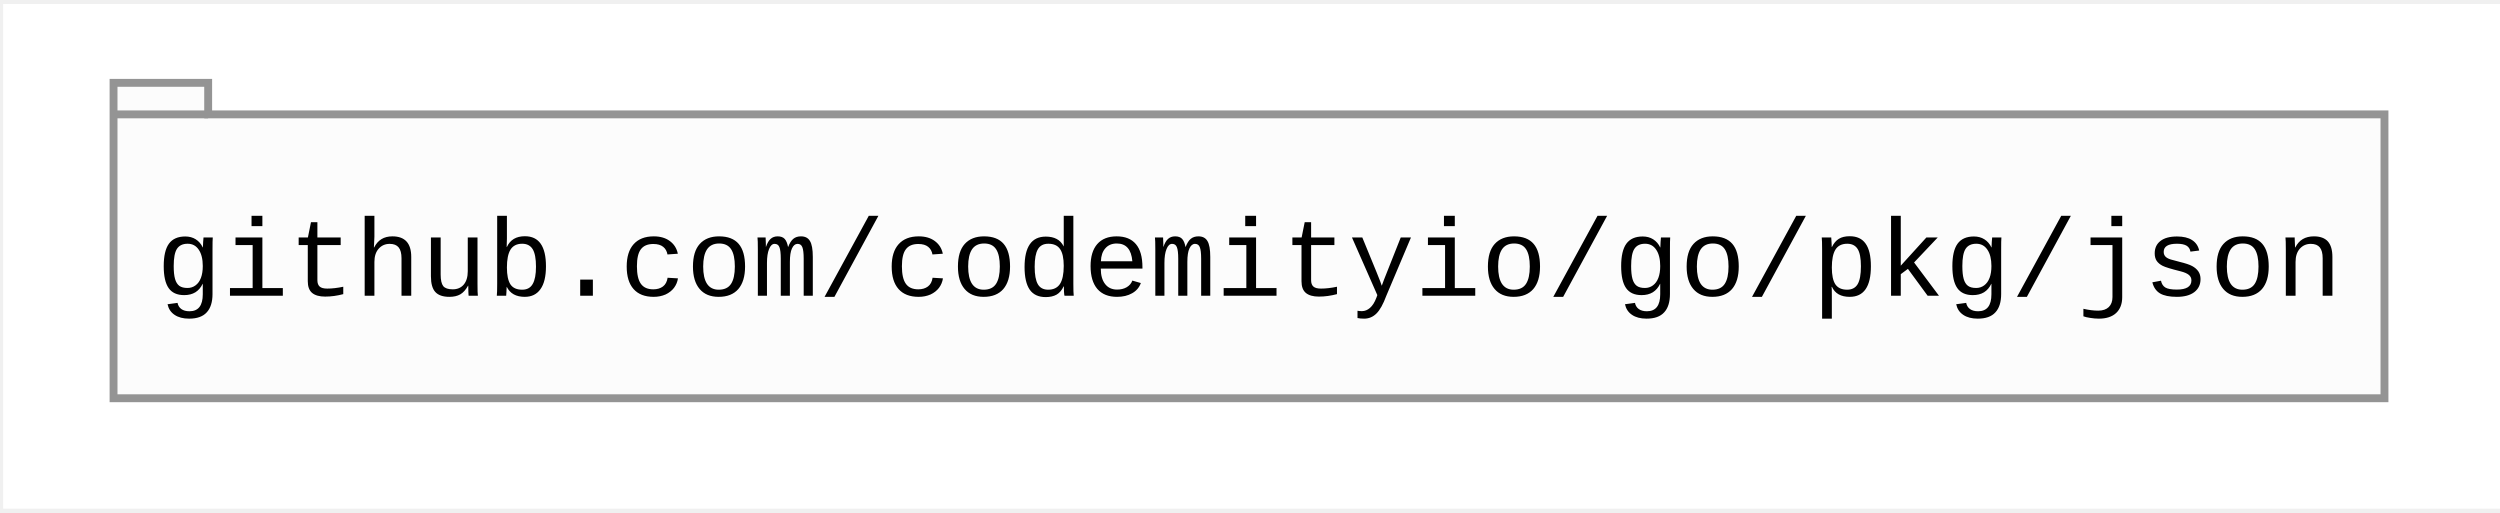
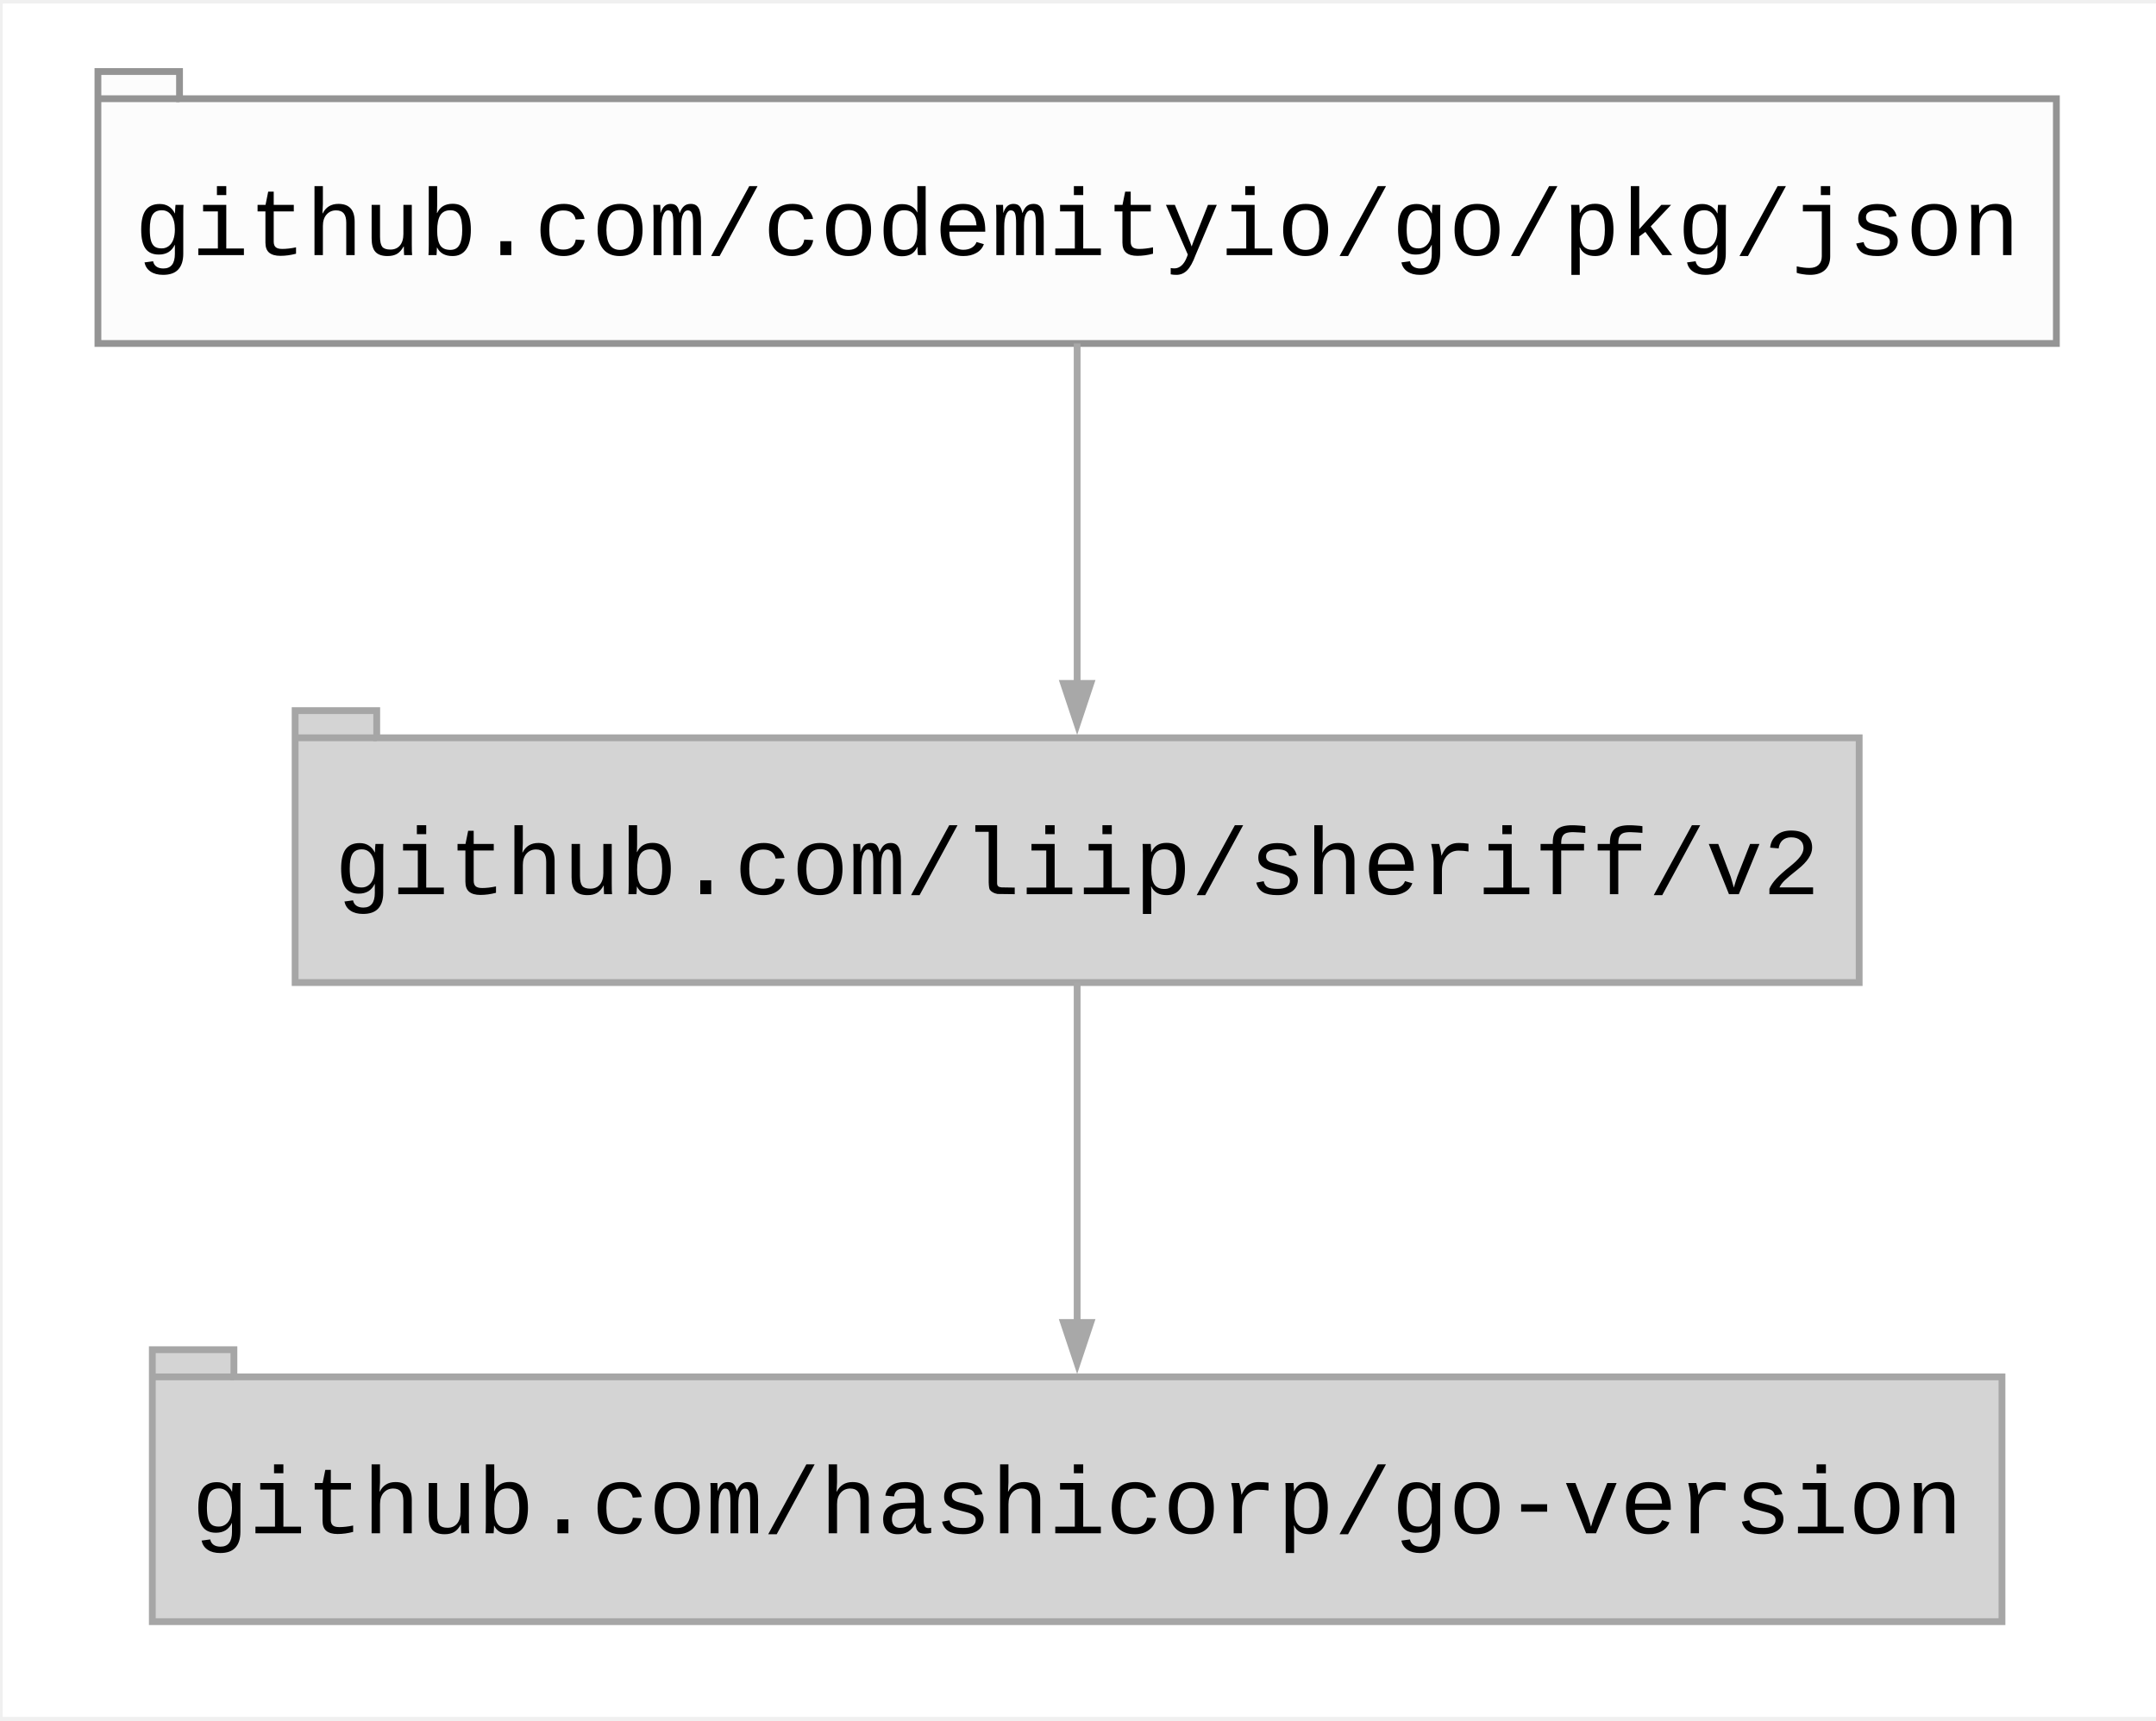
- <svg xmlns="http://www.w3.org/2000/svg" width="317pt" height="65pt" viewBox="0.00 0.00 317.05 64.80">
-   <g id="graph0" class="graph" transform="scale(1 1) rotate(0) translate(14.4 50.4)">
-     <polygon fill="white" stroke="none" points="-14,14 -14,-50 303,-50 303,14 -14,14" />
+ <svg xmlns="http://www.w3.org/2000/svg" width="317pt" height="253pt" viewBox="0.00 0.00 317.05 252.80">
+   <g id="graph0" class="graph" transform="scale(1 1) rotate(0) translate(14.4 238.4)">
+     <polygon fill="white" stroke="none" points="-14,14 -14,-238 303,-238 303,14 -14,14" />
    <g id="node1" class="node">
-       <polygon fill="#fcfcfc" stroke="#949494" points="288,-36 12,-36 12,-40 0,-40 0,0 288,0 288,-36" />
-       <polyline fill="none" stroke="#949494" points="0,-36 12,-36" />
-       <text text-anchor="middle" x="144" y="-13" font-family="Courier New" font-size="14.00">github.com/codemityio/go/pkg/json</text>
+       <polygon fill="#fcfcfc" stroke="#949494" points="288,-224 12,-224 12,-228 0,-228 0,-188 288,-188 288,-224" />
+       <polyline fill="none" stroke="#949494" points="0,-224 12,-224" />
+       <text text-anchor="middle" x="144" y="-201" font-family="Courier New" font-size="14.00">github.com/codemityio/go/pkg/json</text>
+     </g>
+     <g id="node2" class="node">
+       <polygon fill="#d4d4d4" stroke="#a6a6a6" points="259,-130 41,-130 41,-134 29,-134 29,-94 259,-94 259,-130" />
+       <polyline fill="none" stroke="#a6a6a6" points="29,-130 41,-130" />
+       <text text-anchor="middle" x="144" y="-107" font-family="Courier New" font-size="14.00">github.com/liip/sheriff/v2</text>
+     </g>
+     <g id="edge1" class="edge">
+       <path fill="none" stroke="#a8a8a8" d="M144,-188C144,-188 144,-138 144,-138" />
+       <polygon fill="#a8a8a8" stroke="#a8a8a8" points="146,-138 144,-132 142,-138 146,-138" />
+     </g>
+     <g id="node3" class="node">
+       <polygon fill="#d4d4d4" stroke="#a6a6a6" points="280,-36 20,-36 20,-40 8,-40 8,0 280,0 280,-36" />
+       <polyline fill="none" stroke="#a6a6a6" points="8,-36 20,-36" />
+       <text text-anchor="middle" x="144" y="-13" font-family="Courier New" font-size="14.00">github.com/hashicorp/go-version</text>
+     </g>
+     <g id="edge2" class="edge">
+       <path fill="none" stroke="#a8a8a8" d="M144,-94C144,-94 144,-44 144,-44" />
+       <polygon fill="#a8a8a8" stroke="#a8a8a8" points="146,-44 144,-38 142,-44 146,-44" />
    </g>
  </g>
</svg>
